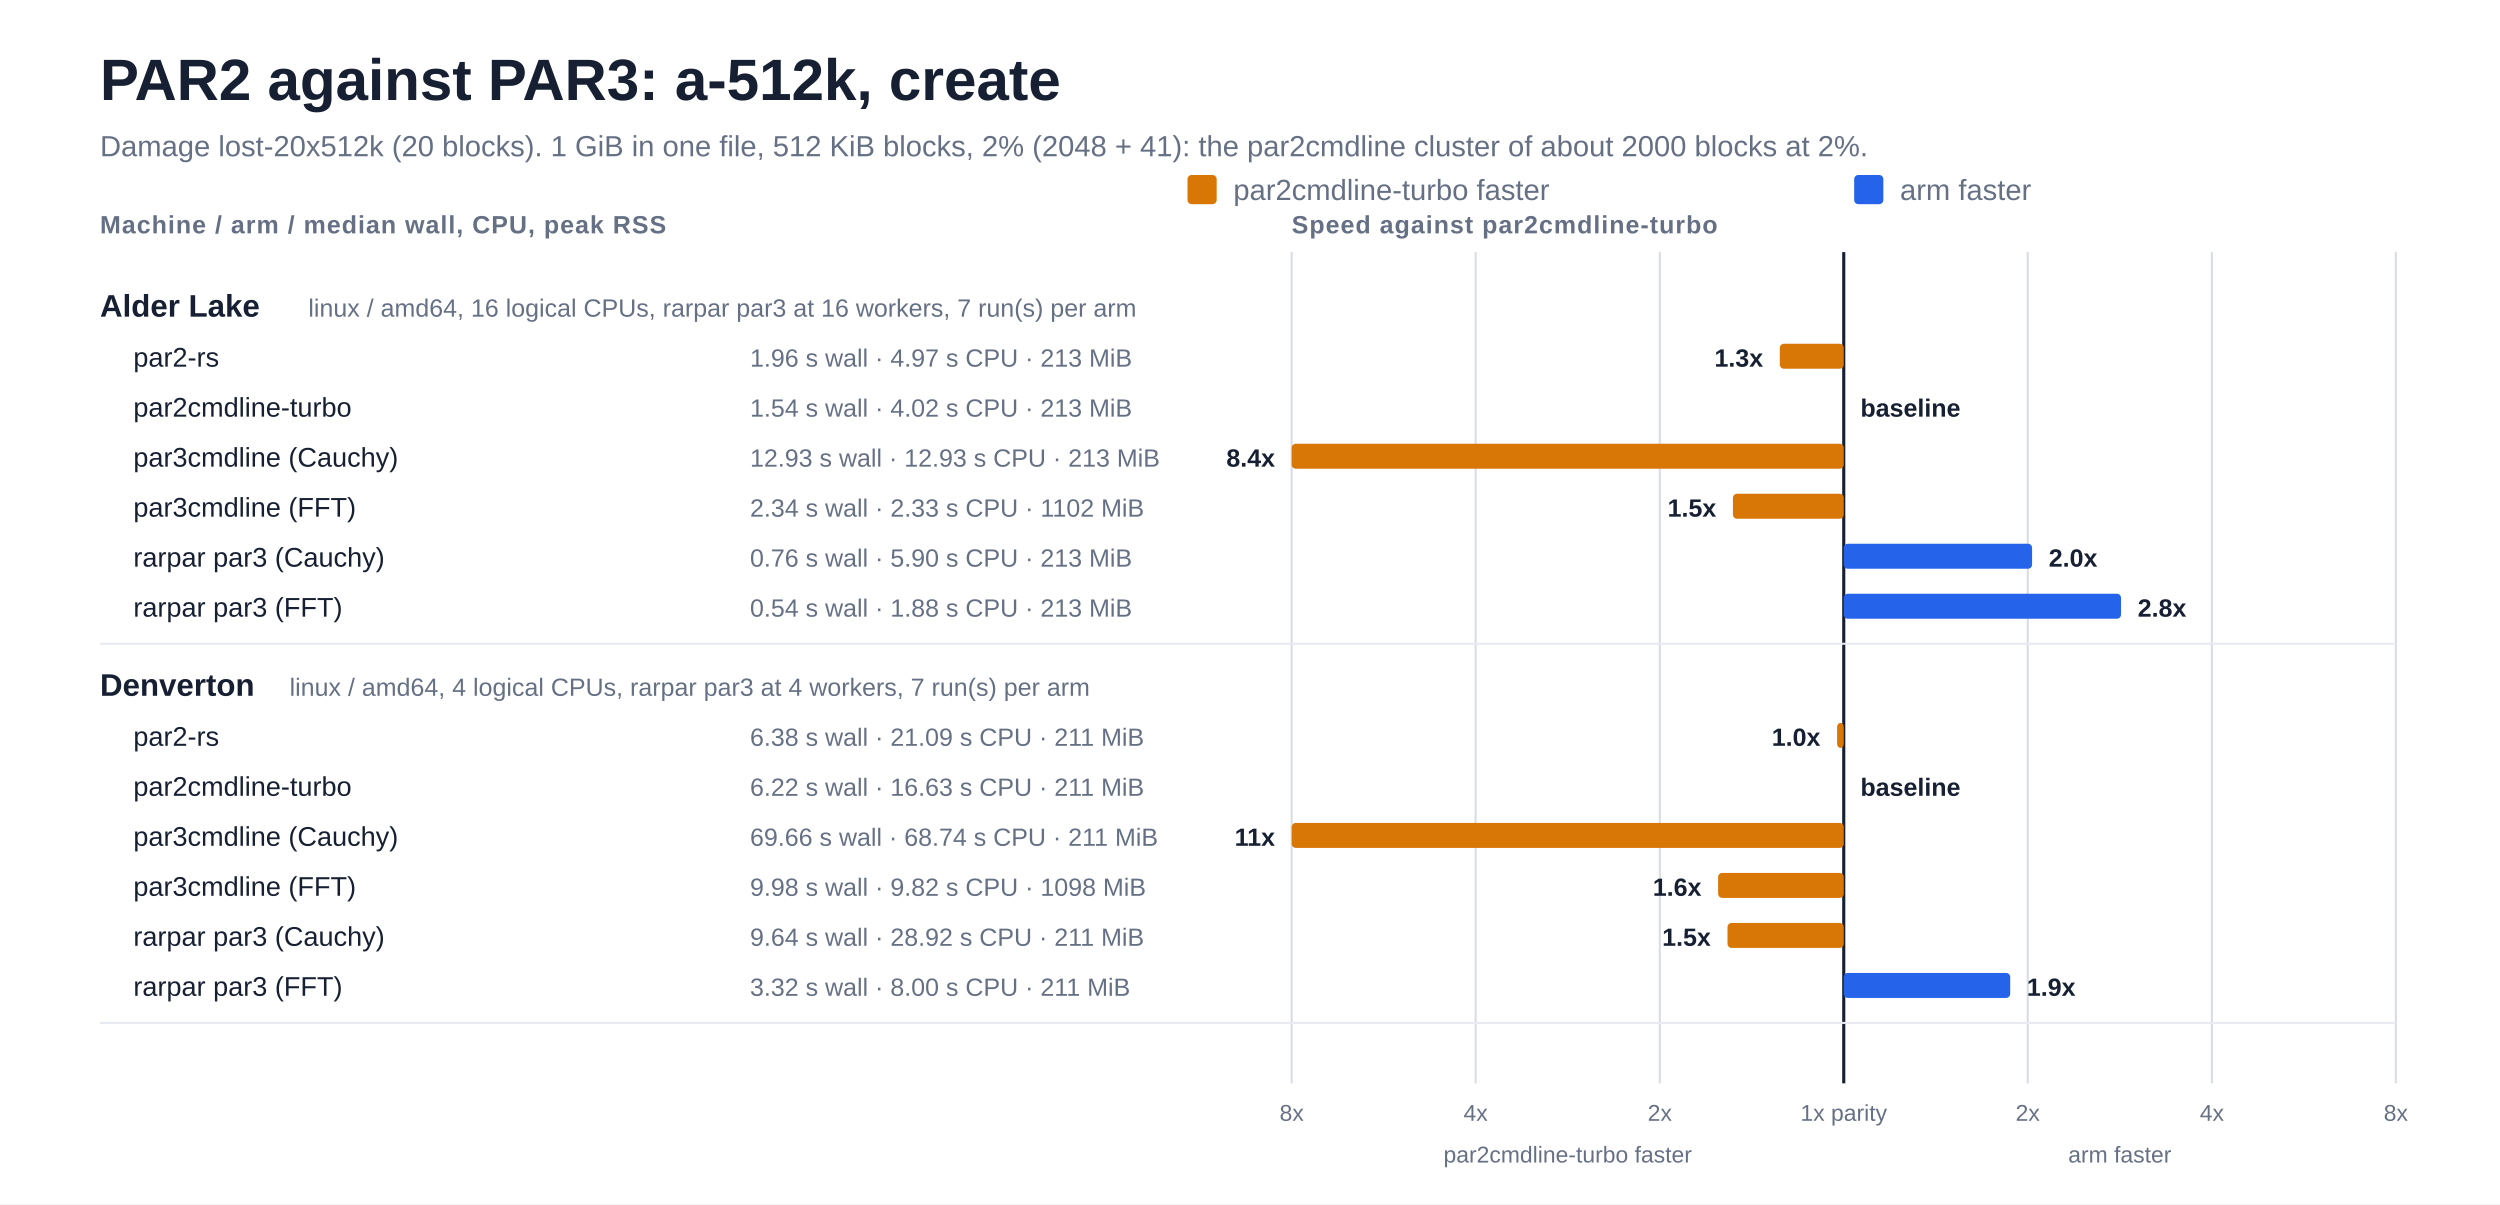
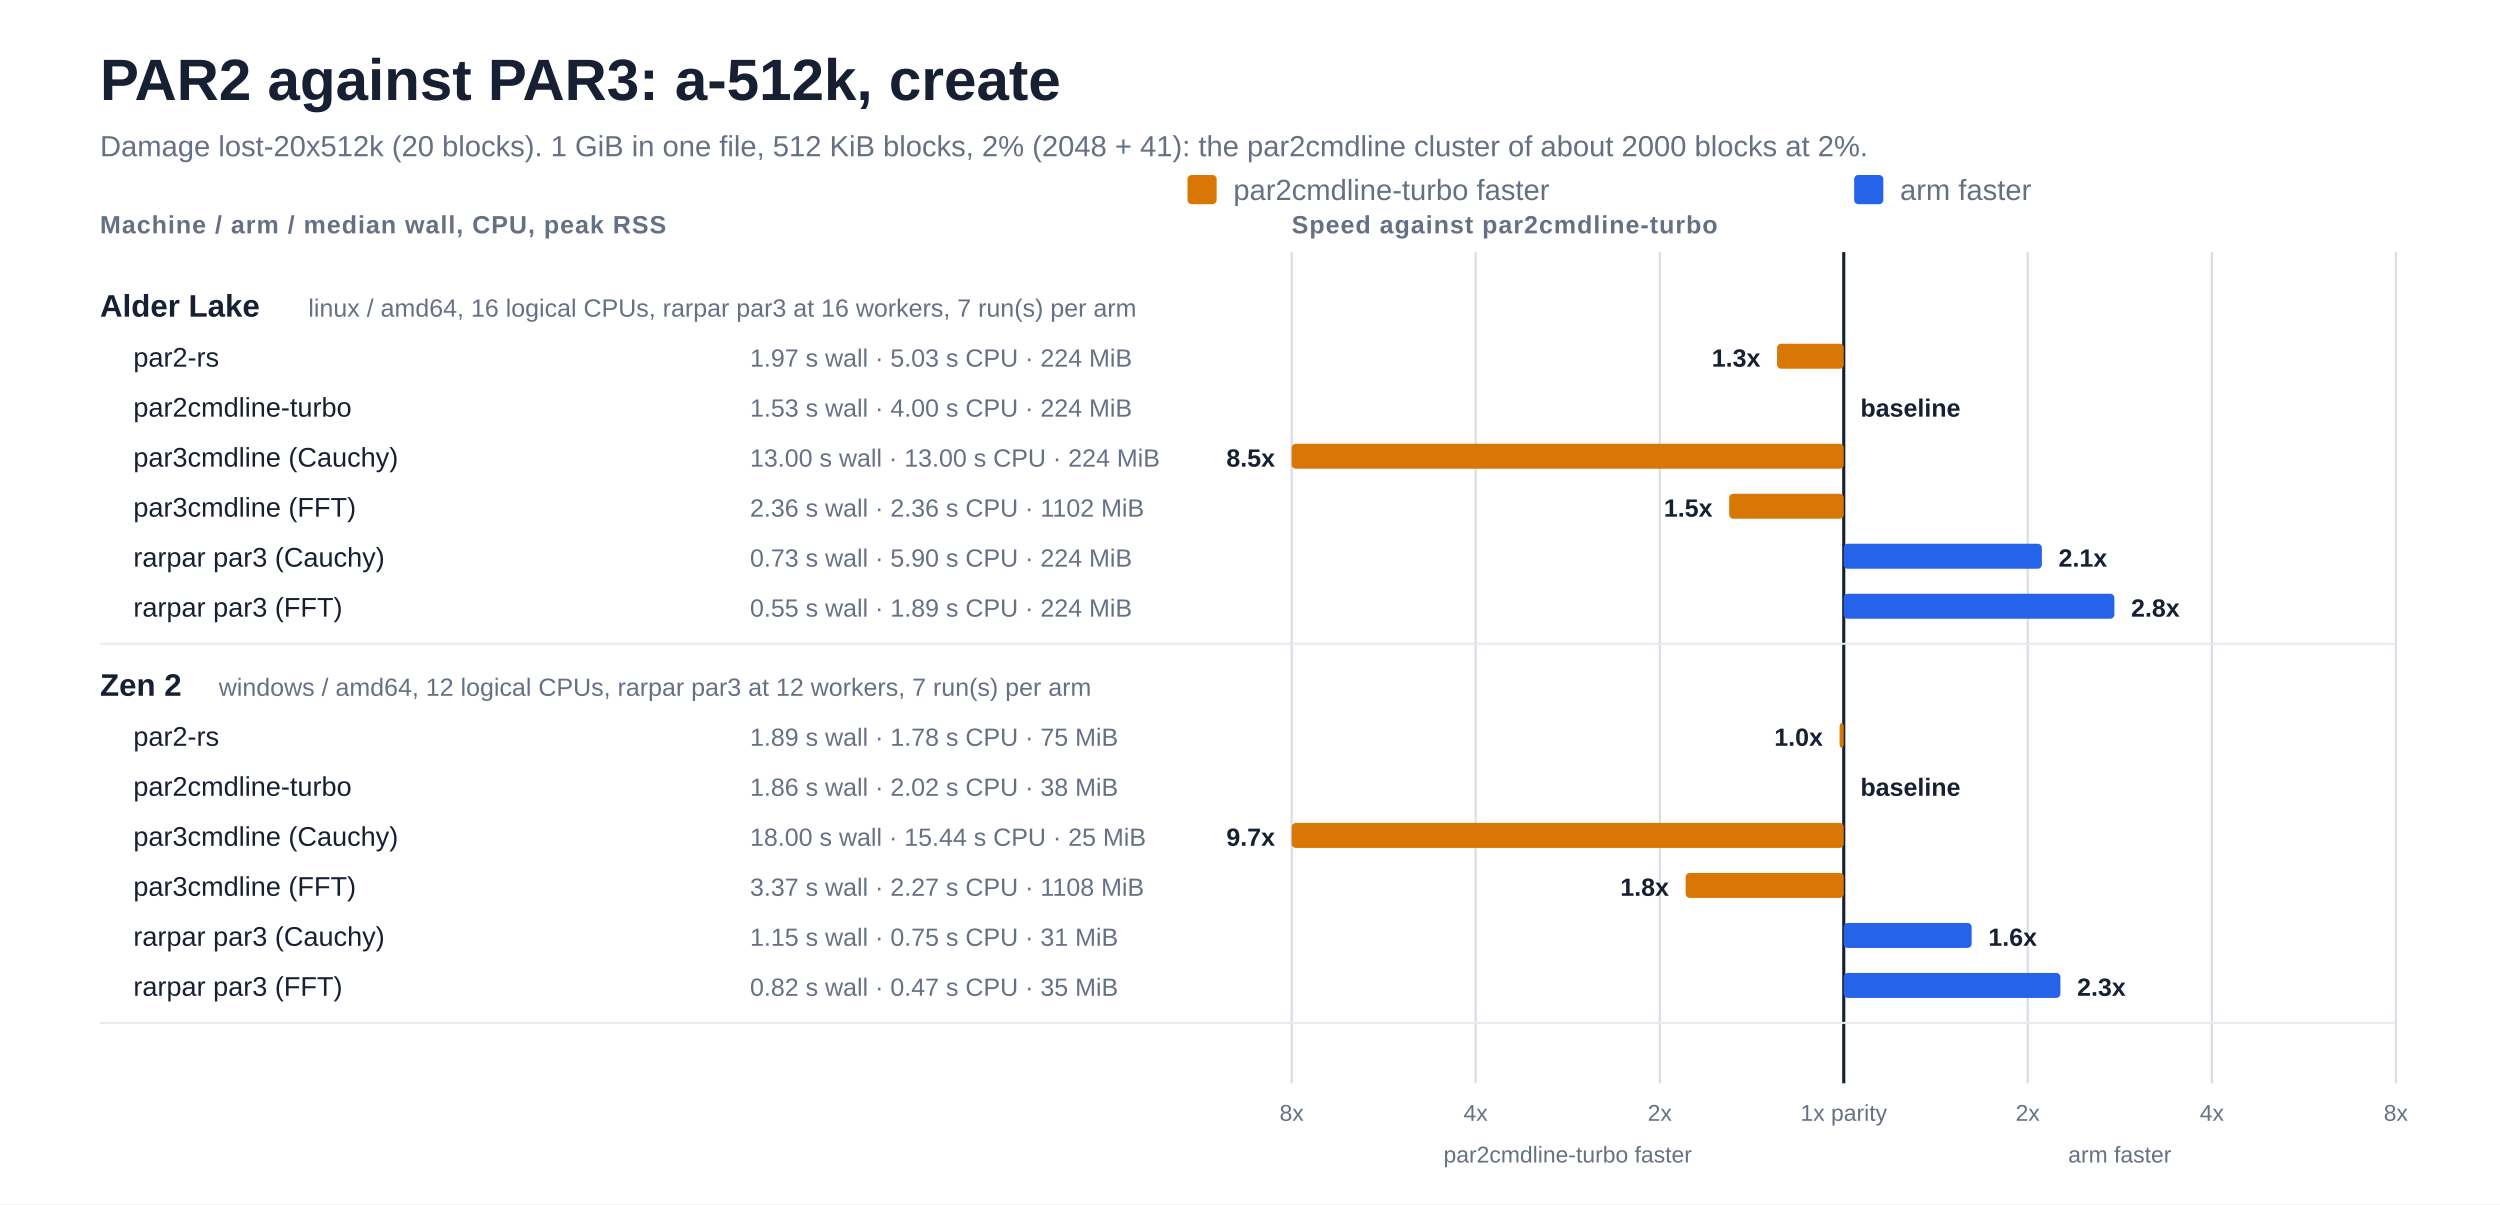
<svg xmlns="http://www.w3.org/2000/svg" width="1200" height="578" viewBox="0 0 1200 578" role="img" aria-labelledby="title desc">
  <style>
    .bg { fill: #ffffff; } text { font-family: Arial, sans-serif; fill: #172033; }
    .title { font-size: 28px; font-weight: 600; } .subtitle { font-size: 14px; fill: #667085; }
    .column { font-size: 12px; font-weight: 600; fill: #667085; letter-spacing: .04em; text-transform: uppercase; }
    .machine { font-size: 15px; font-weight: 600; } .workload { font-size: 13px; font-weight: 500; }
    .timing { font-size: 12px; fill: #667085; } .tick { font-size: 11px; fill: #667085; } .ratio { font-size: 12px; font-weight: 600; }
    .grid { stroke: #d7dce5; stroke-width: 1; } .parity { stroke: #172033; stroke-width: 1.5; } .rule { stroke: #e7eaf0; stroke-width: 1; }
    .cpu { fill: #2563eb; } .gpu { fill: #7c3aed; } .slower { fill: #d97706; }
    @media (prefers-color-scheme: dark) { .bg { fill: #0d1117; } text { fill: #e6edf3; } .subtitle, .column, .timing, .tick { fill: #9ca7b5; } .grid { stroke: #30363d; } .parity { stroke: #e6edf3; } .rule { stroke: #21262d; } .cpu { fill: #58a6ff; } .gpu { fill: #bc8cff; } .slower { fill: #f2a65a; } }
  </style>
  <rect class="bg" width="1200" height="578" />
  <text class="title" x="48" y="48">PAR2 against PAR3: a-512k, create</text>
  <text class="subtitle" x="48" y="75">Damage lost-20x512k (20 blocks). 1 GiB in one file, 512 KiB blocks, 2% (2048 + 41): the par2cmdline cluster of about 2000 blocks at 2%.</text>
  <g aria-label="Legend">
    <rect class="slower" x="570" y="84" width="14" height="14" rx="2" />
    <text class="subtitle" x="592" y="96">par2cmdline-turbo faster</text>
    <rect class="cpu" x="890" y="84" width="14" height="14" rx="2" />
    <text class="subtitle" x="912" y="96">arm faster</text>
  </g>
  <text class="column" x="48" y="112">Machine / arm / median wall, CPU, peak RSS</text>
  <text class="column" x="620" y="112">Speed against par2cmdline-turbo</text>
  <g aria-label="Relative speed axis">
    <line class="grid" x1="620.0" y1="121" x2="620.0" y2="520" />
    <text class="tick" x="620.0" y="538" text-anchor="middle">8x</text>
    <line class="grid" x1="708.3" y1="121" x2="708.3" y2="520" />
    <text class="tick" x="708.3" y="538" text-anchor="middle">4x</text>
    <line class="grid" x1="796.7" y1="121" x2="796.7" y2="520" />
    <text class="tick" x="796.7" y="538" text-anchor="middle">2x</text>
    <line class="parity" x1="885.0" y1="121" x2="885.0" y2="520" />
    <text class="tick" x="885.0" y="538" text-anchor="middle">1x parity</text>
    <line class="grid" x1="973.3" y1="121" x2="973.3" y2="520" />
    <text class="tick" x="973.3" y="538" text-anchor="middle">2x</text>
    <line class="grid" x1="1061.7" y1="121" x2="1061.7" y2="520" />
    <text class="tick" x="1061.7" y="538" text-anchor="middle">4x</text>
    <line class="grid" x1="1150.0" y1="121" x2="1150.0" y2="520" />
    <text class="tick" x="1150.0" y="538" text-anchor="middle">8x</text>
    <text class="tick" x="752.5" y="558" text-anchor="middle">par2cmdline-turbo faster</text>
    <text class="tick" x="1017.5" y="558" text-anchor="middle">arm faster</text>
  </g>
  <g aria-label="a-512k create rows">
    <text class="machine" x="48" y="152">Alder Lake</text>
    <text class="timing" x="148" y="152">linux / amd64, 16 logical CPUs, rarpar par3 at 16 workers, 7 run(s) per arm</text>
    <text class="workload" x="64" y="176">par2-rs</text>
-     <text class="timing" x="360" y="176">1.96 s wall  ·  4.97 s CPU  ·  213 MiB</text>
-     <rect class="slower" x="854.3" y="165" width="30.7" height="12" rx="2" />
-     <text class="ratio" x="846.3" y="176" text-anchor="end">1.3x</text>
+     <text class="timing" x="360" y="176">1.97 s wall  ·  5.03 s CPU  ·  224 MiB</text>
+     <rect class="slower" x="853.0" y="165" width="32.0" height="12" rx="2" />
+     <text class="ratio" x="845.0" y="176" text-anchor="end">1.3x</text>
    <text class="workload" x="64" y="200">par2cmdline-turbo</text>
-     <text class="timing" x="360" y="200">1.54 s wall  ·  4.02 s CPU  ·  213 MiB</text>
+     <text class="timing" x="360" y="200">1.53 s wall  ·  4.00 s CPU  ·  224 MiB</text>
    <text class="ratio" x="893.0" y="200">baseline</text>
    <text class="workload" x="64" y="224">par3cmdline (Cauchy)</text>
-     <text class="timing" x="360" y="224">12.93 s wall  ·  12.93 s CPU  ·  213 MiB</text>
+     <text class="timing" x="360" y="224">13.00 s wall  ·  13.00 s CPU  ·  224 MiB</text>
    <rect class="slower" x="620.0" y="213" width="265.0" height="12" rx="2" />
-     <text class="ratio" x="612.0" y="224" text-anchor="end">8.4x</text>
+     <text class="ratio" x="612.0" y="224" text-anchor="end">8.5x</text>
    <text class="workload" x="64" y="248">par3cmdline (FFT)</text>
-     <text class="timing" x="360" y="248">2.34 s wall  ·  2.33 s CPU  ·  1102 MiB</text>
-     <rect class="slower" x="831.8" y="237" width="53.2" height="12" rx="2" />
-     <text class="ratio" x="823.8" y="248" text-anchor="end">1.5x</text>
+     <text class="timing" x="360" y="248">2.36 s wall  ·  2.36 s CPU  ·  1102 MiB</text>
+     <rect class="slower" x="830.0" y="237" width="55.0" height="12" rx="2" />
+     <text class="ratio" x="822.0" y="248" text-anchor="end">1.5x</text>
    <text class="workload" x="64" y="272">rarpar par3 (Cauchy)</text>
-     <text class="timing" x="360" y="272">0.76 s wall  ·  5.90 s CPU  ·  213 MiB</text>
-     <rect class="cpu" x="885.0" y="261" width="90.4" height="12" rx="2" />
-     <text class="ratio" x="983.4" y="272">2.0x</text>
+     <text class="timing" x="360" y="272">0.73 s wall  ·  5.90 s CPU  ·  224 MiB</text>
+     <rect class="cpu" x="885.0" y="261" width="95.1" height="12" rx="2" />
+     <text class="ratio" x="988.1" y="272">2.1x</text>
    <text class="workload" x="64" y="296">rarpar par3 (FFT)</text>
-     <text class="timing" x="360" y="296">0.54 s wall  ·  1.88 s CPU  ·  213 MiB</text>
-     <rect class="cpu" x="885.0" y="285" width="133.1" height="12" rx="2" />
-     <text class="ratio" x="1026.1" y="296">2.8x</text>
+     <text class="timing" x="360" y="296">0.55 s wall  ·  1.89 s CPU  ·  224 MiB</text>
+     <rect class="cpu" x="885.0" y="285" width="129.9" height="12" rx="2" />
+     <text class="ratio" x="1022.9" y="296">2.8x</text>
    <line class="rule" x1="48" y1="309" x2="1150" y2="309" />
-     <text class="machine" x="48" y="334">Denverton</text>
-     <text class="timing" x="139" y="334">linux / amd64, 4 logical CPUs, rarpar par3 at 4 workers, 7 run(s) per arm</text>
+     <text class="machine" x="48" y="334">Zen 2</text>
+     <text class="timing" x="105" y="334">windows / amd64, 12 logical CPUs, rarpar par3 at 12 workers, 7 run(s) per arm</text>
    <text class="workload" x="64" y="358">par2-rs</text>
-     <text class="timing" x="360" y="358">6.38 s wall  ·  21.09 s CPU  ·  211 MiB</text>
-     <rect class="slower" x="881.8" y="347" width="3.2" height="12" rx="2" />
-     <text class="ratio" x="873.8" y="358" text-anchor="end">1.0x</text>
+     <text class="timing" x="360" y="358">1.89 s wall  ·  1.78 s CPU  ·  75 MiB</text>
+     <rect class="slower" x="883.0" y="347" width="2.0" height="12" rx="2" />
+     <text class="ratio" x="875.0" y="358" text-anchor="end">1.0x</text>
    <text class="workload" x="64" y="382">par2cmdline-turbo</text>
-     <text class="timing" x="360" y="382">6.22 s wall  ·  16.63 s CPU  ·  211 MiB</text>
+     <text class="timing" x="360" y="382">1.86 s wall  ·  2.02 s CPU  ·  38 MiB</text>
    <text class="ratio" x="893.0" y="382">baseline</text>
    <text class="workload" x="64" y="406">par3cmdline (Cauchy)</text>
-     <text class="timing" x="360" y="406">69.66 s wall  ·  68.74 s CPU  ·  211 MiB</text>
+     <text class="timing" x="360" y="406">18.00 s wall  ·  15.44 s CPU  ·  25 MiB</text>
    <rect class="slower" x="620.0" y="395" width="265.0" height="12" rx="2" />
-     <text class="ratio" x="612.0" y="406" text-anchor="end">11x</text>
+     <text class="ratio" x="612.0" y="406" text-anchor="end">9.7x</text>
    <text class="workload" x="64" y="430">par3cmdline (FFT)</text>
-     <text class="timing" x="360" y="430">9.98 s wall  ·  9.82 s CPU  ·  1098 MiB</text>
-     <rect class="slower" x="824.7" y="419" width="60.3" height="12" rx="2" />
-     <text class="ratio" x="816.7" y="430" text-anchor="end">1.6x</text>
+     <text class="timing" x="360" y="430">3.37 s wall  ·  2.27 s CPU  ·  1108 MiB</text>
+     <rect class="slower" x="809.1" y="419" width="75.9" height="12" rx="2" />
+     <text class="ratio" x="801.1" y="430" text-anchor="end">1.8x</text>
    <text class="workload" x="64" y="454">rarpar par3 (Cauchy)</text>
-     <text class="timing" x="360" y="454">9.64 s wall  ·  28.92 s CPU  ·  211 MiB</text>
-     <rect class="slower" x="829.2" y="443" width="55.8" height="12" rx="2" />
-     <text class="ratio" x="821.2" y="454" text-anchor="end">1.5x</text>
+     <text class="timing" x="360" y="454">1.15 s wall  ·  0.75 s CPU  ·  31 MiB</text>
+     <rect class="cpu" x="885.0" y="443" width="61.4" height="12" rx="2" />
+     <text class="ratio" x="954.4" y="454">1.6x</text>
    <text class="workload" x="64" y="478">rarpar par3 (FFT)</text>
-     <text class="timing" x="360" y="478">3.32 s wall  ·  8.00 s CPU  ·  211 MiB</text>
-     <rect class="cpu" x="885.0" y="467" width="79.9" height="12" rx="2" />
-     <text class="ratio" x="972.9" y="478">1.9x</text>
+     <text class="timing" x="360" y="478">0.82 s wall  ·  0.47 s CPU  ·  35 MiB</text>
+     <rect class="cpu" x="885.0" y="467" width="104.0" height="12" rx="2" />
+     <text class="ratio" x="997.0" y="478">2.3x</text>
    <line class="rule" x1="48" y1="491" x2="1150" y2="491" />
  </g>
</svg>
